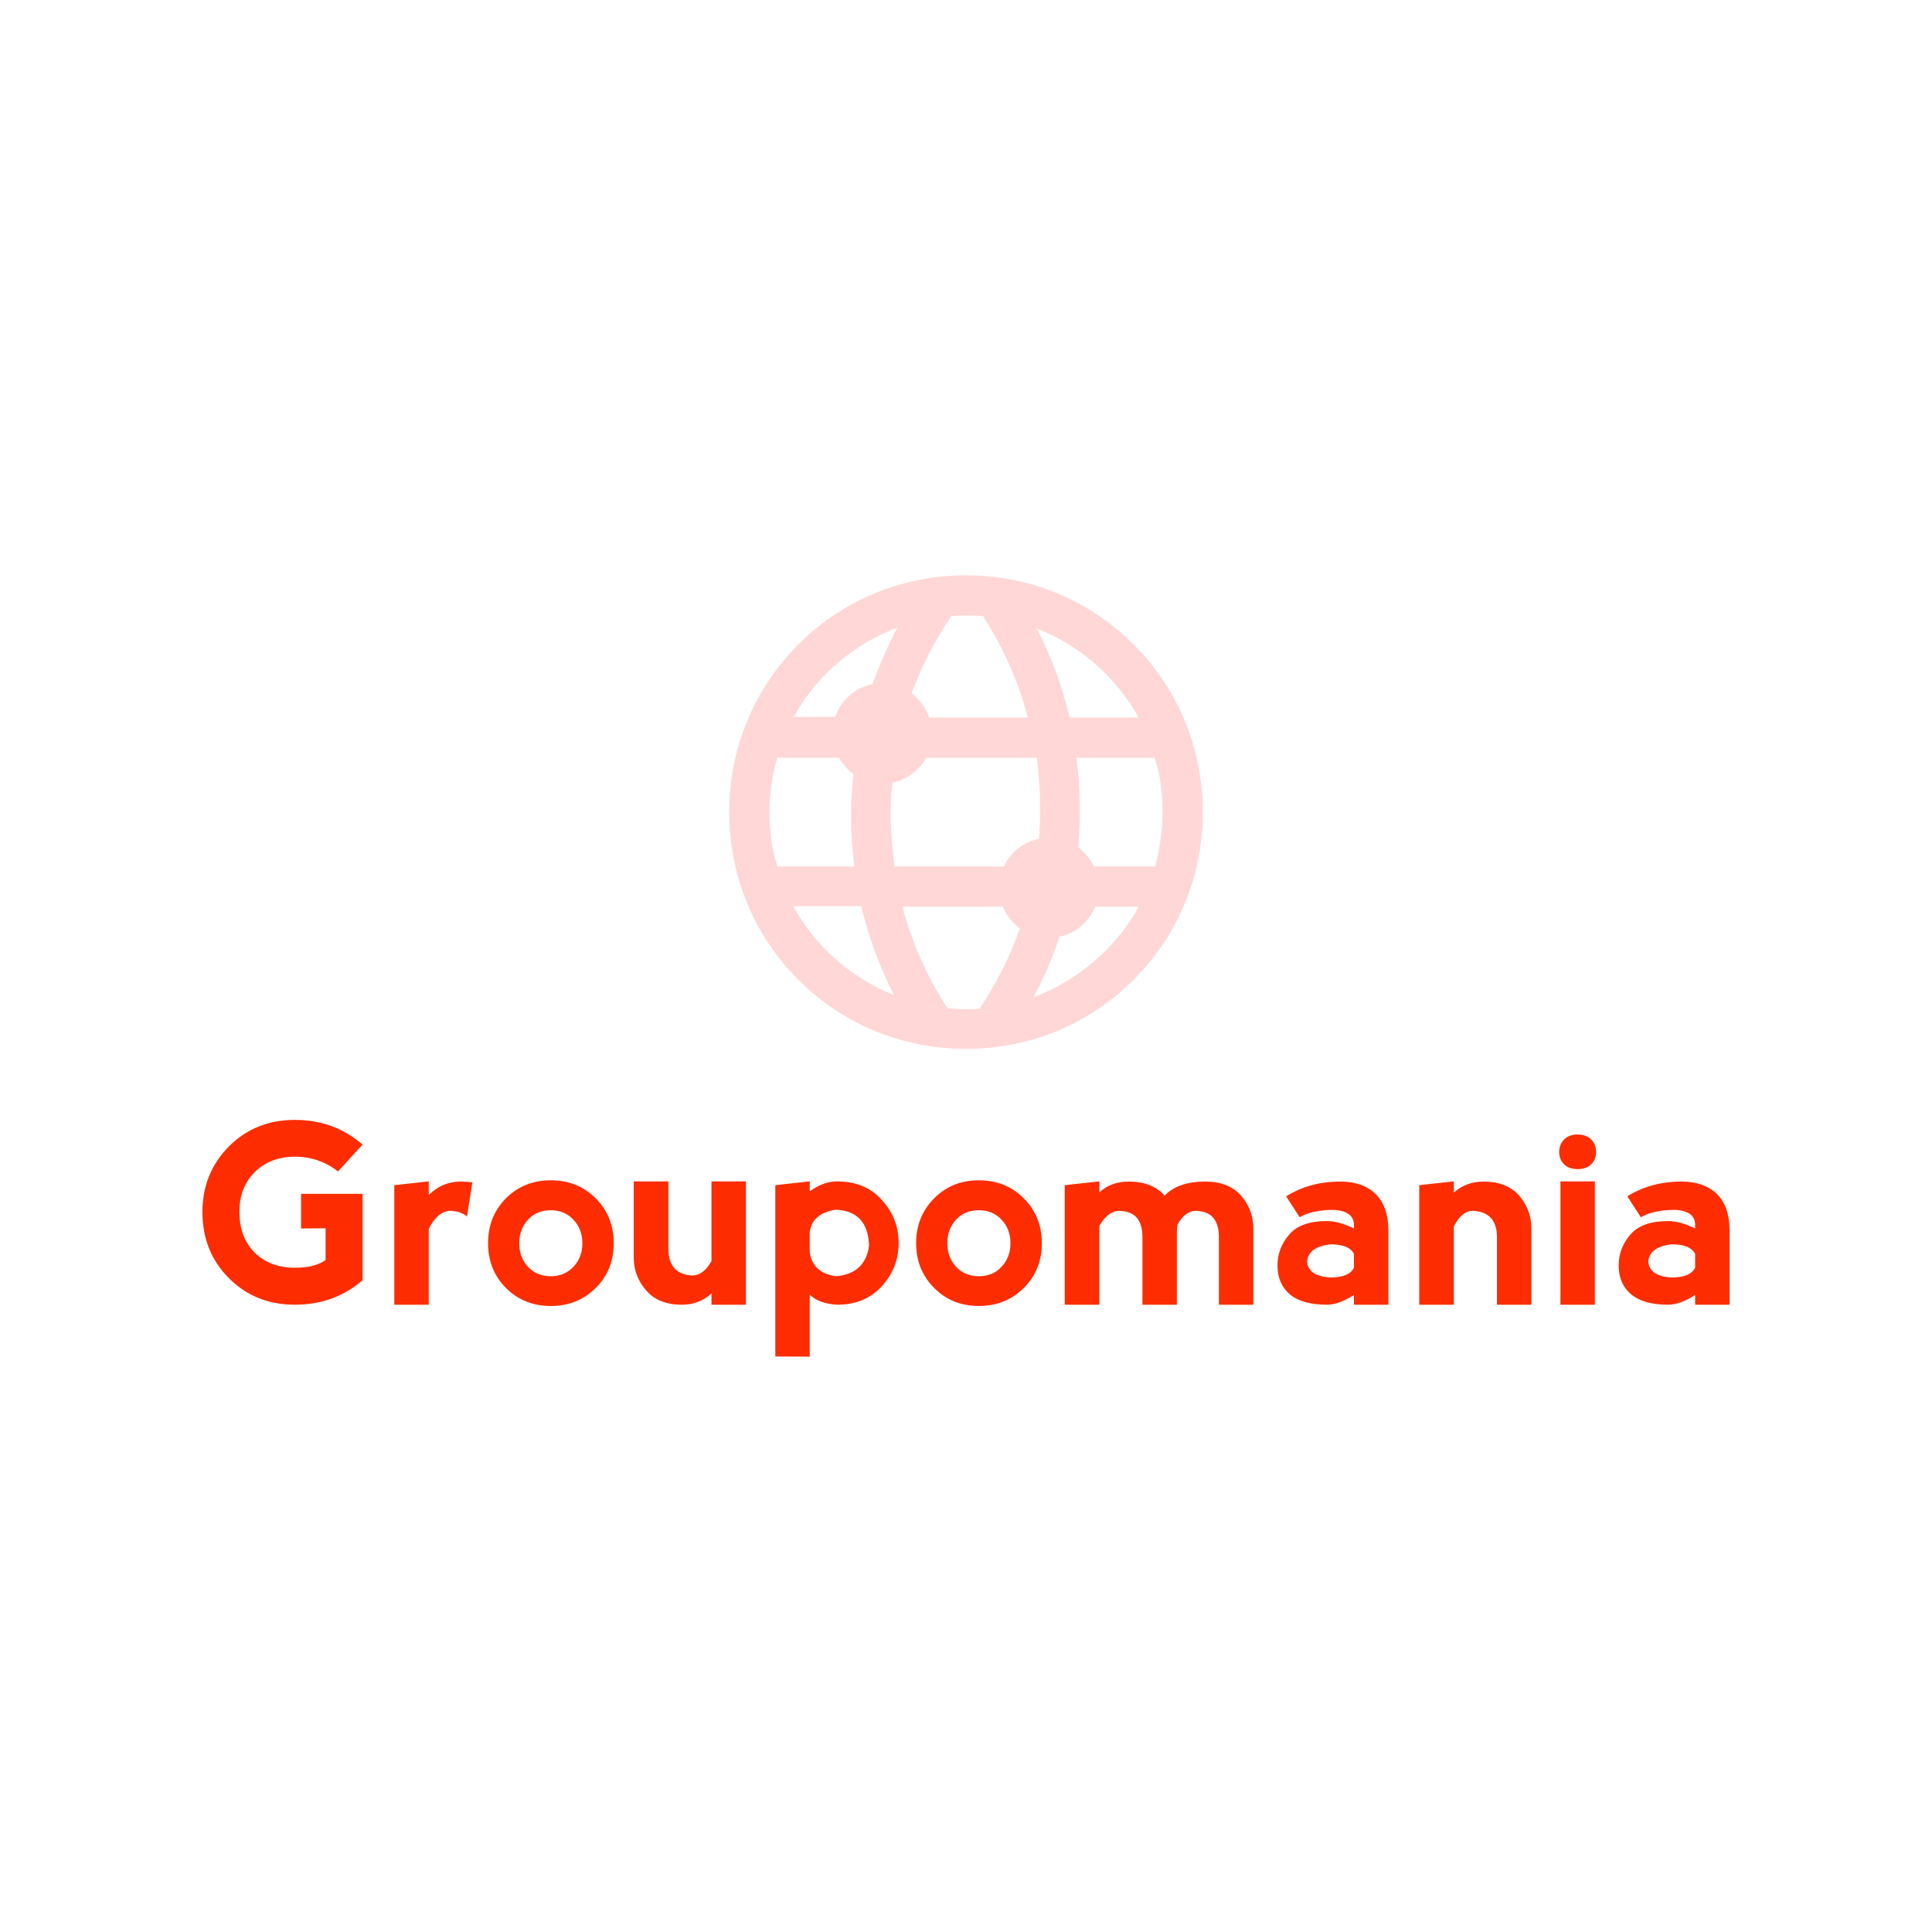
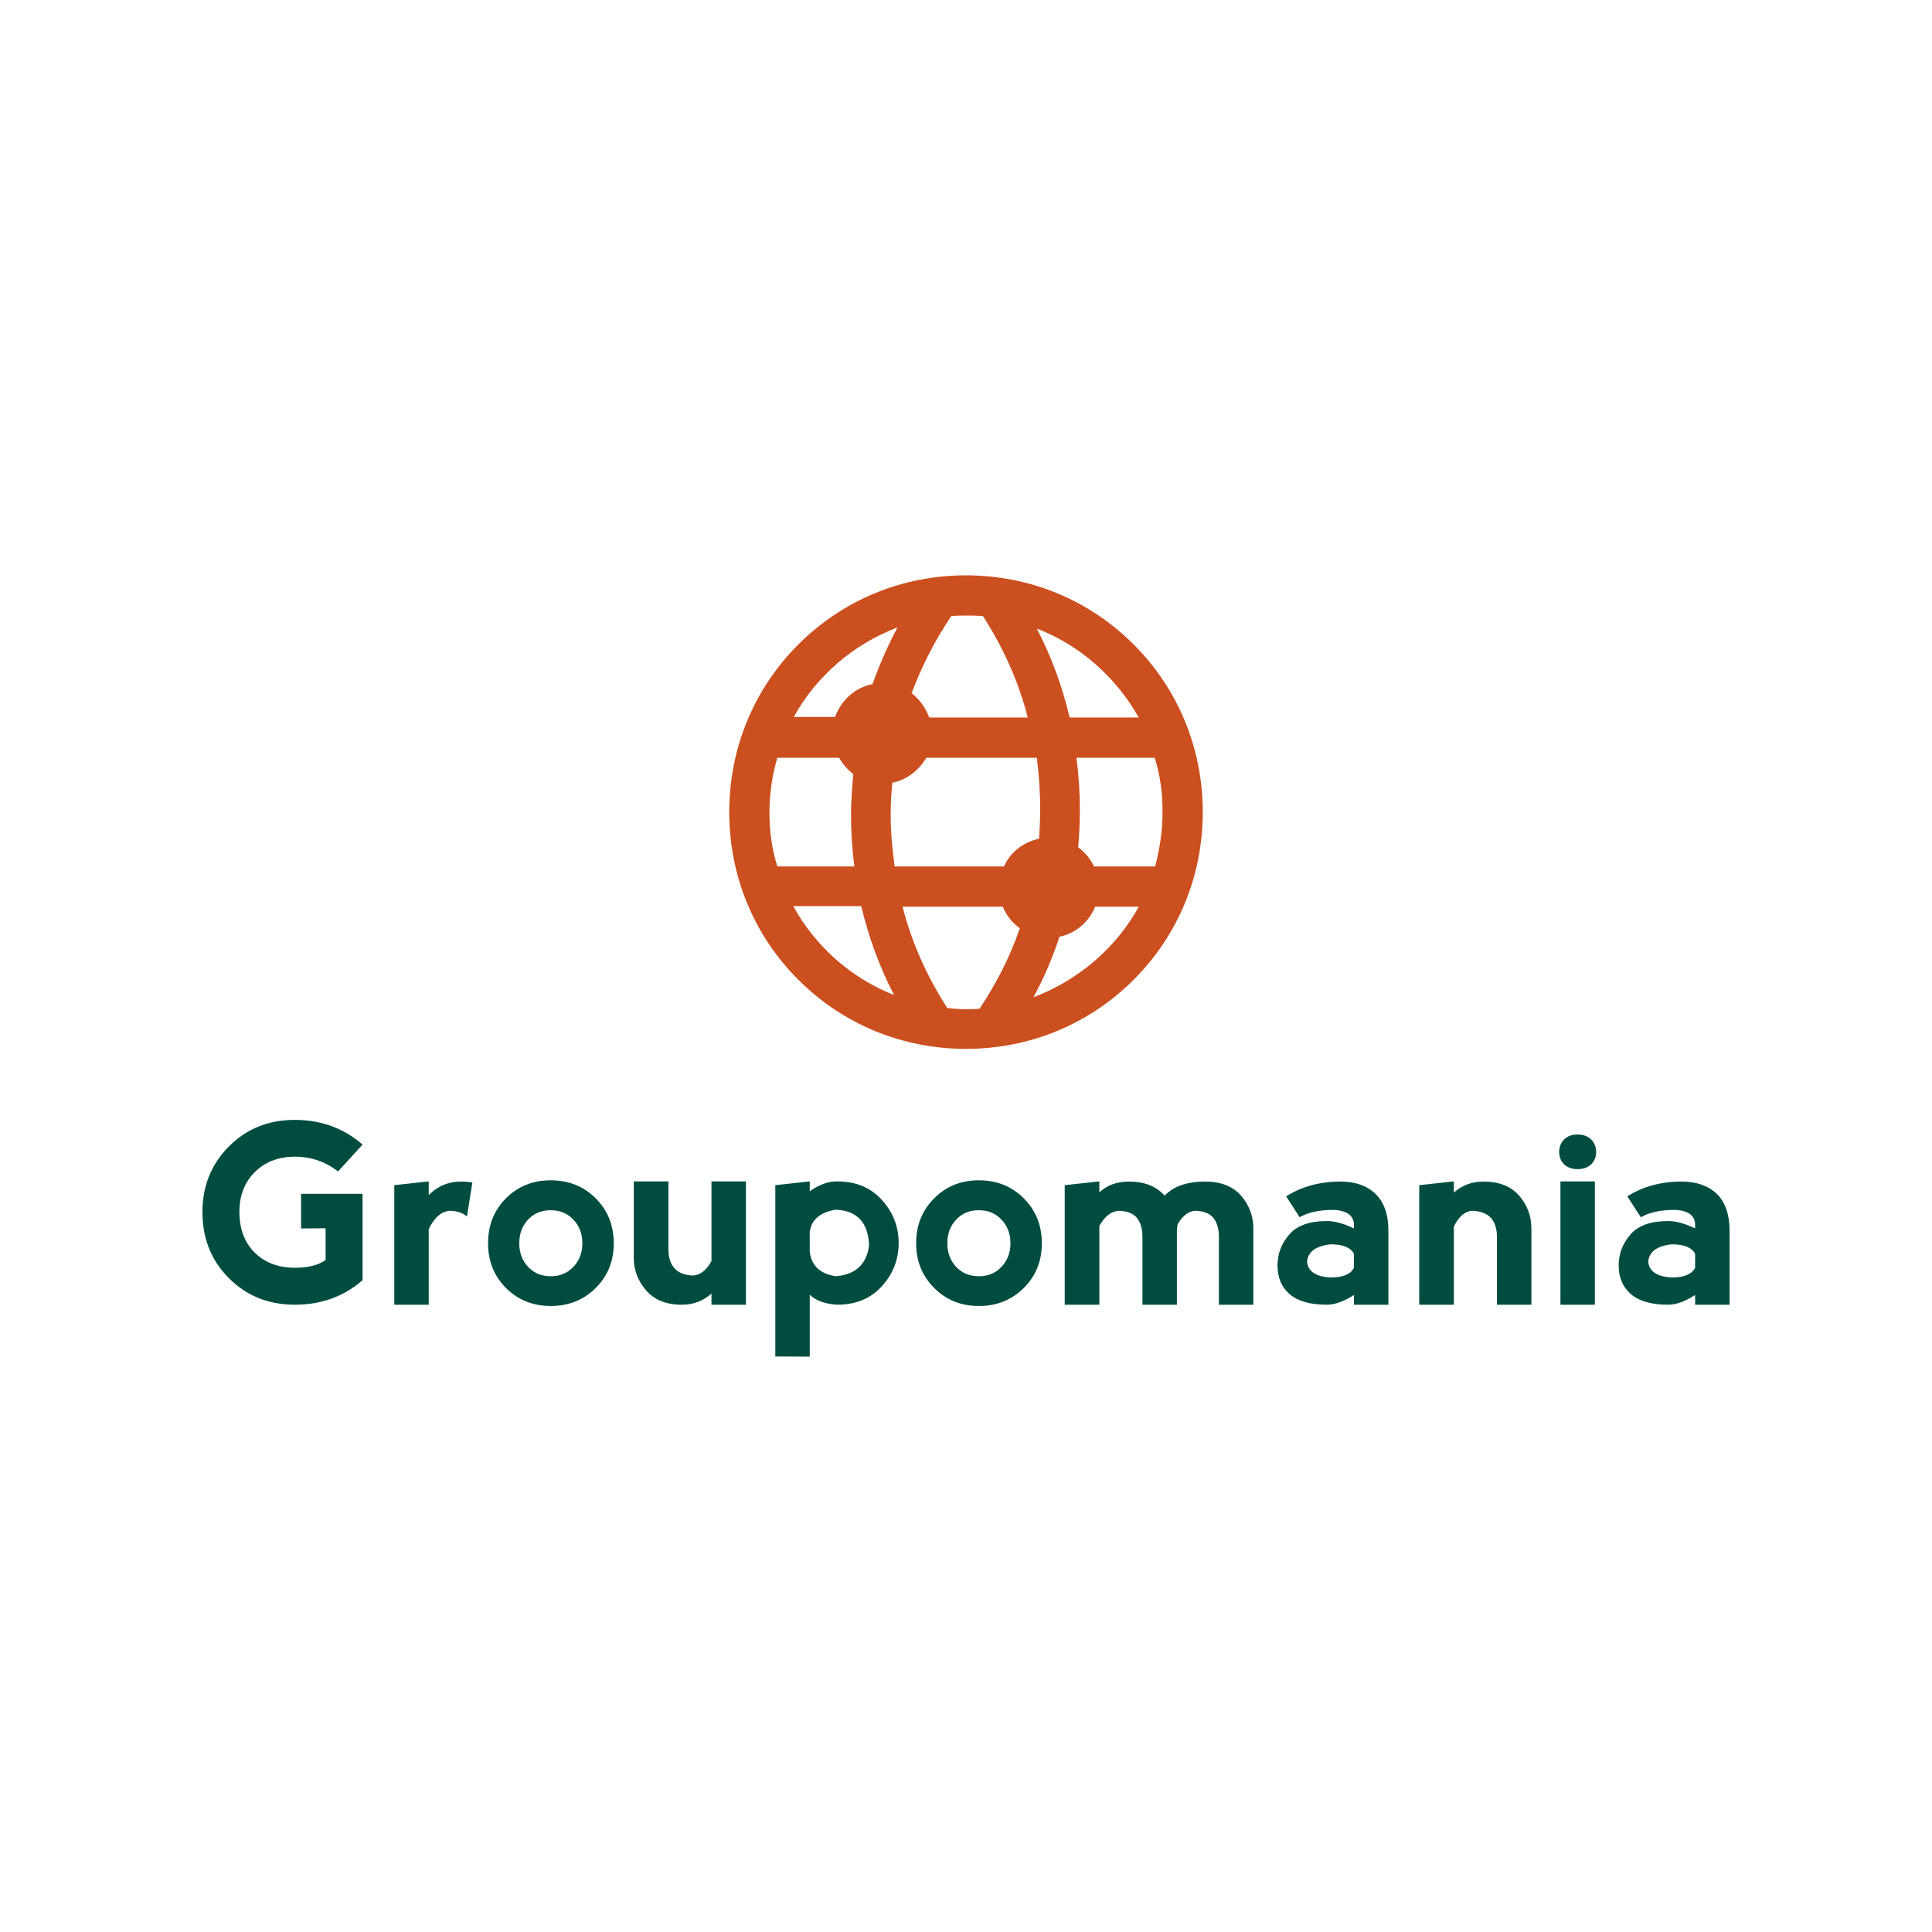
<svg xmlns="http://www.w3.org/2000/svg" data-v-1084b650="" viewBox="0 0 300 300">
  <rect data-v-1084b650="" fill="#FFFFFF" x="0" y="0" width="300px" height="300px" class="logo-background-square" />
-   <g data-v-1084b650="" id="7e319840-739a-a0f1-f316-ea813584ba79" fill="#FD2D01" transform="matrix(2.8,0,0,2.8,30.622,167.1206)">
+   <g data-v-1084b650="" id="7e319840-739a-a0f1-f316-ea813584ba79" fill="#004D40" transform="matrix(2.8,0,0,2.8,30.622,167.1206)">
    <path d="M5.41 12.67L5.41 12.67Q3.23 12.67 1.76 11.20L1.76 11.20L1.76 11.20Q0.29 9.73 0.29 7.53L0.29 7.53L0.29 7.53Q0.29 5.37 1.76 3.89L1.76 3.89L1.76 3.89Q3.23 2.42 5.41 2.42L5.41 2.42L5.41 2.42Q7.60 2.42 9.17 3.79L9.17 3.79L7.81 5.28L7.81 5.28Q6.76 4.46 5.41 4.46L5.41 4.46L5.41 4.46Q4.03 4.47 3.18 5.33L3.18 5.33L3.18 5.33Q2.34 6.18 2.34 7.51L2.34 7.51L2.34 7.51Q2.34 8.94 3.19 9.78L3.19 9.78L3.19 9.78Q4.04 10.62 5.42 10.62L5.42 10.62L5.42 10.62Q6.53 10.62 7.12 10.19L7.12 10.19L7.12 8.43L5.76 8.44L5.76 6.52L9.17 6.52L9.17 11.31L9.17 11.31Q7.61 12.67 5.41 12.67L5.41 12.67ZM12.84 5.83L12.84 6.59L12.84 6.59Q13.58 5.84 14.63 5.84L14.63 5.84L14.63 5.84Q14.96 5.84 15.26 5.89L15.26 5.89L14.96 7.78L14.96 7.78Q14.63 7.48 14.01 7.46L14.01 7.46L14.01 7.46Q13.31 7.51 12.84 8.47L12.84 8.47L12.84 12.67L10.93 12.67L10.93 6.04L12.84 5.83ZM19.61 12.74L19.61 12.74Q18.12 12.74 17.12 11.74L17.12 11.74L17.12 11.74Q16.13 10.74 16.13 9.26L16.13 9.26L16.13 9.26Q16.13 7.77 17.12 6.77L17.12 6.77L17.12 6.77Q18.12 5.77 19.61 5.77L19.61 5.77L19.61 5.77Q21.10 5.77 22.10 6.77L22.10 6.77L22.10 6.77Q23.10 7.77 23.10 9.26L23.10 9.26L23.10 9.26Q23.10 10.75 22.10 11.74L22.10 11.74L22.10 11.74Q21.10 12.74 19.61 12.74L19.61 12.74ZM19.61 11.09L19.61 11.09L19.61 11.09Q20.38 11.09 20.87 10.56L20.87 10.56L20.87 10.56Q21.36 10.04 21.36 9.26L21.36 9.26L21.36 9.26Q21.36 8.48 20.87 7.96L20.87 7.96L20.87 7.96Q20.38 7.43 19.60 7.43L19.60 7.43L19.60 7.43Q18.83 7.43 18.34 7.96L18.34 7.96L18.34 7.96Q17.86 8.48 17.86 9.26L17.86 9.26L17.86 9.26Q17.86 10.04 18.34 10.56L18.34 10.56L18.34 10.56Q18.83 11.09 19.61 11.09ZM28.52 10.25L28.52 10.25L28.52 5.83L30.43 5.83L30.43 12.67L28.52 12.67L28.52 12.05L28.52 12.05Q27.83 12.67 26.88 12.67L26.88 12.67L26.88 12.67Q25.58 12.67 24.90 11.88L24.90 11.88L24.90 11.88Q24.21 11.09 24.21 10.07L24.21 10.07L24.21 5.83L26.13 5.83L26.13 9.59L26.13 9.59Q26.13 10.27 26.47 10.65L26.47 10.65L26.47 10.65Q26.81 11.03 27.50 11.05L27.50 11.05L27.50 11.05Q28.10 11.01 28.52 10.25ZM33.97 15.55L32.06 15.54L32.06 6.04L33.97 5.83L33.97 6.38L33.97 6.38Q34.74 5.83 35.48 5.83L35.48 5.83L35.48 5.83Q37.05 5.83 37.97 6.86L37.97 6.86L37.97 6.86Q38.90 7.88 38.90 9.25L38.90 9.25L38.90 9.25Q38.90 10.62 37.97 11.64L37.97 11.64L37.97 11.64Q37.05 12.67 35.48 12.67L35.48 12.67L35.48 12.67Q34.45 12.60 33.97 12.11L33.97 12.11L33.97 15.55ZM33.97 8.63L33.97 8.63L33.97 9.74L33.97 9.74Q34.11 10.89 35.41 11.09L35.41 11.09L35.41 11.09Q37.05 10.96 37.26 9.39L37.26 9.39L37.26 9.39Q37.19 7.47 35.41 7.40L35.41 7.40L35.41 7.40Q34.11 7.61 33.97 8.63ZM43.35 12.74L43.35 12.74Q41.86 12.74 40.87 11.74L40.87 11.74L40.87 11.74Q39.87 10.74 39.87 9.26L39.87 9.26L39.87 9.26Q39.87 7.77 40.87 6.77L40.87 6.77L40.87 6.77Q41.86 5.77 43.35 5.77L43.35 5.77L43.35 5.77Q44.84 5.77 45.84 6.77L45.84 6.77L45.84 6.77Q46.84 7.77 46.84 9.26L46.84 9.26L46.84 9.26Q46.84 10.75 45.84 11.74L45.84 11.74L45.84 11.74Q44.84 12.74 43.35 12.74L43.35 12.74ZM43.35 11.09L43.35 11.09L43.35 11.09Q44.13 11.09 44.61 10.56L44.61 10.56L44.61 10.56Q45.10 10.04 45.10 9.26L45.10 9.26L45.10 9.26Q45.10 8.48 44.61 7.96L44.61 7.96L44.61 7.96Q44.13 7.43 43.34 7.43L43.34 7.43L43.34 7.43Q42.57 7.43 42.08 7.96L42.08 7.96L42.08 7.96Q41.60 8.48 41.60 9.26L41.60 9.26L41.60 9.26Q41.60 10.04 42.08 10.56L42.08 10.56L42.08 10.56Q42.57 11.09 43.35 11.09ZM50.03 8.30L50.03 8.30L50.03 12.67L48.11 12.67L48.11 6.04L50.03 5.83L50.03 6.44L50.03 6.44Q50.67 5.84 51.67 5.84L51.67 5.84L51.67 5.84Q52.96 5.84 53.65 6.62L53.65 6.62L53.65 6.62Q54.40 5.84 55.90 5.84L55.90 5.84L55.90 5.84Q57.20 5.84 57.89 6.62L57.89 6.62L57.89 6.62Q58.57 7.41 58.57 8.44L58.57 8.44L58.57 12.67L56.66 12.67L56.66 8.91L56.66 8.91Q56.66 8.23 56.35 7.85L56.35 7.85L56.35 7.85Q56.04 7.48 55.35 7.46L55.35 7.46L55.35 7.46Q54.78 7.50 54.37 8.21L54.37 8.21L54.37 8.21Q54.33 8.42 54.33 8.64L54.33 8.64L54.33 12.67L52.42 12.67L52.42 8.91L52.42 8.91Q52.42 8.23 52.11 7.85L52.11 7.85L52.11 7.85Q51.80 7.48 51.11 7.46L51.11 7.46L51.11 7.46Q50.48 7.50 50.03 8.30ZM61.14 7.82L60.39 6.66L60.39 6.66Q61.69 5.84 63.40 5.84L63.40 5.84L63.40 5.84Q64.63 5.84 65.34 6.52L65.34 6.52L65.34 6.52Q66.06 7.21 66.06 8.57L66.06 8.57L66.06 12.67L64.15 12.67L64.15 12.13L64.15 12.13Q63.31 12.67 62.64 12.67L62.64 12.67L62.64 12.67Q61.28 12.67 60.59 12.09L60.59 12.09L60.59 12.09Q59.91 11.51 59.91 10.49L59.91 10.49L59.91 10.49Q59.91 9.53 60.56 8.78L60.56 8.78L60.56 8.78Q61.20 8.03 62.64 8.03L62.64 8.03L62.64 8.03Q63.31 8.03 64.15 8.44L64.15 8.44L64.15 8.23L64.15 8.23Q64.13 7.48 63.05 7.41L63.05 7.41L63.05 7.41Q61.82 7.41 61.14 7.82L61.14 7.82ZM64.15 10.62L64.15 10.62L64.15 9.85L64.15 9.85Q63.88 9.32 62.85 9.32L62.85 9.32L62.85 9.32Q61.62 9.46 61.55 10.28L61.55 10.28L61.55 10.28Q61.62 11.09 62.85 11.16L62.85 11.16L62.85 11.16Q63.88 11.16 64.15 10.62ZM69.69 8.33L69.69 8.33L69.69 12.67L67.77 12.67L67.77 6.04L69.69 5.83L69.69 6.45L69.69 6.45Q70.38 5.84 71.33 5.84L71.33 5.84L71.33 5.84Q72.63 5.84 73.31 6.62L73.31 6.62L73.31 6.62Q73.99 7.41 73.99 8.44L73.99 8.44L73.99 12.67L72.08 12.67L72.08 8.91L72.08 8.91Q72.08 8.23 71.74 7.85L71.74 7.85L71.74 7.85Q71.39 7.48 70.70 7.46L70.70 7.46L70.70 7.46Q70.11 7.50 69.69 8.33ZM77.51 12.67L75.60 12.67L75.60 5.83L77.51 5.83L77.51 12.67ZM75.53 4.20L75.53 4.20L75.53 4.20Q75.53 4.61 75.80 4.88L75.80 4.88L75.80 4.88Q76.08 5.15 76.56 5.15L76.56 5.15L76.56 5.15Q77.03 5.15 77.31 4.88L77.31 4.88L77.31 4.88Q77.58 4.61 77.58 4.20L77.58 4.20L77.58 4.20Q77.58 3.79 77.31 3.51L77.31 3.51L77.31 3.51Q77.03 3.23 76.54 3.23L76.54 3.23L76.54 3.23Q76.08 3.23 75.80 3.51L75.80 3.51L75.80 3.51Q75.53 3.79 75.53 4.20ZM80.06 7.82L79.31 6.66L79.31 6.66Q80.61 5.84 82.32 5.84L82.32 5.84L82.32 5.84Q83.55 5.84 84.27 6.52L84.27 6.52L84.27 6.52Q84.98 7.21 84.98 8.57L84.98 8.57L84.98 12.67L83.07 12.67L83.07 12.13L83.07 12.13Q82.24 12.67 81.57 12.67L81.57 12.67L81.57 12.67Q80.20 12.67 79.52 12.09L79.52 12.09L79.52 12.09Q78.83 11.51 78.83 10.49L78.83 10.49L78.83 10.49Q78.83 9.53 79.48 8.78L79.48 8.78L79.48 8.78Q80.12 8.03 81.57 8.03L81.57 8.03L81.57 8.03Q82.23 8.03 83.07 8.44L83.07 8.44L83.07 8.23L83.07 8.23Q83.06 7.48 81.98 7.41L81.98 7.41L81.98 7.41Q80.75 7.41 80.06 7.82L80.06 7.82ZM83.07 10.62L83.07 10.62L83.07 9.85L83.07 9.85Q82.80 9.32 81.77 9.32L81.77 9.32L81.77 9.32Q80.54 9.46 80.47 10.28L80.47 10.28L80.47 10.28Q80.54 11.09 81.77 11.16L81.77 11.16L81.77 11.16Q82.80 11.16 83.07 10.62Z" />
  </g>
-   <g data-v-1084b650="" id="4cb061db-73fa-16fe-1d0a-15980590225e" stroke="none" fill="#FFD7D7" transform="matrix(0.2931738,0,0,0.2931738,106.0239,82.12729)">
+   <g data-v-1084b650="" id="4cb061db-73fa-16fe-1d0a-15980590225e" stroke="none" fill="#CC4F1F" transform="matrix(0.2931738,0,0,0.2931738,106.0239,82.12729)">
    <svg viewBox="-205 207 100 100">
      <switch>
        <g>
          <path d="M-155 298.8c11.2 0 21.7-4.3 29.6-12.2 7.9-7.9 12.2-18.4 12.2-29.6 0-11.2-4.3-21.7-12.2-29.6-7.9-7.9-18.4-12.2-29.6-12.2s-21.7 4.3-29.6 12.2c-7.9 7.9-12.2 18.4-12.2 29.6 0 11.2 4.3 21.7 12.2 29.6 7.9 7.9 18.4 12.2 29.6 12.2zm2.4-7.1c-.8.1-1.6.1-2.4.1-1.1 0-2.2-.1-3.3-.2-3.6-5.6-6.3-11.6-7.9-17.9h17.7c.6 1.5 1.7 2.9 3 3.8-1.7 5-4.1 9.7-7.1 14.2zm9.5-2c1.9-3.5 3.4-7 4.6-10.7 2.9-.6 5.2-2.6 6.3-5.3h7.7c-4 7.3-10.7 13-18.6 16zm22.8-32.7c0 3.3-.5 6.5-1.3 9.6h-10.8c-.6-1.3-1.6-2.5-2.8-3.4.2-2.2.3-4.4.3-6.6 0-3.1-.2-6.2-.6-9.2h13.8c1 3 1.4 6.3 1.4 9.6zm-4.2-16.7h-12.2c-1.3-5.5-3.2-10.7-5.8-15.7 7.6 2.9 14 8.6 18 15.7zm-17.4 16.3c0 1.7-.1 3.4-.2 5.1-2.8.6-5.1 2.4-6.2 4.9h-19.3c-.4-3-.7-6.1-.7-9.1 0-1.9.1-3.8.3-5.7 2.6-.5 4.7-2.2 6-4.4h19.5c.4 3 .6 6.1.6 9.2zm-15.7-34.2c.9-.1 1.8-.1 2.6-.1 1 0 2 0 3 .1 3.6 5.6 6.3 11.6 7.9 17.9h-17.4c-.6-1.7-1.7-3.2-3.1-4.3 1.8-4.8 4.1-9.3 7-13.6zm-9.5 2c-1.7 3.2-3.2 6.6-4.4 10-3.1.6-5.6 2.9-6.6 5.8h-7.3c3.9-7.1 10.4-12.8 18.3-15.8zm-22.6 32.6c0-3.3.5-6.6 1.4-9.6h10.9c.6 1.1 1.5 2.1 2.5 2.9-.2 2.4-.4 4.8-.4 7.2 0 3.1.2 6.1.6 9.1h-13.6c-1-3.1-1.4-6.3-1.4-9.6zm16.2 16.6c1.3 5.4 3.2 10.7 5.8 15.7-7.6-3-13.9-8.6-17.8-15.7h12z" />
        </g>
      </switch>
    </svg>
  </g>
</svg>
